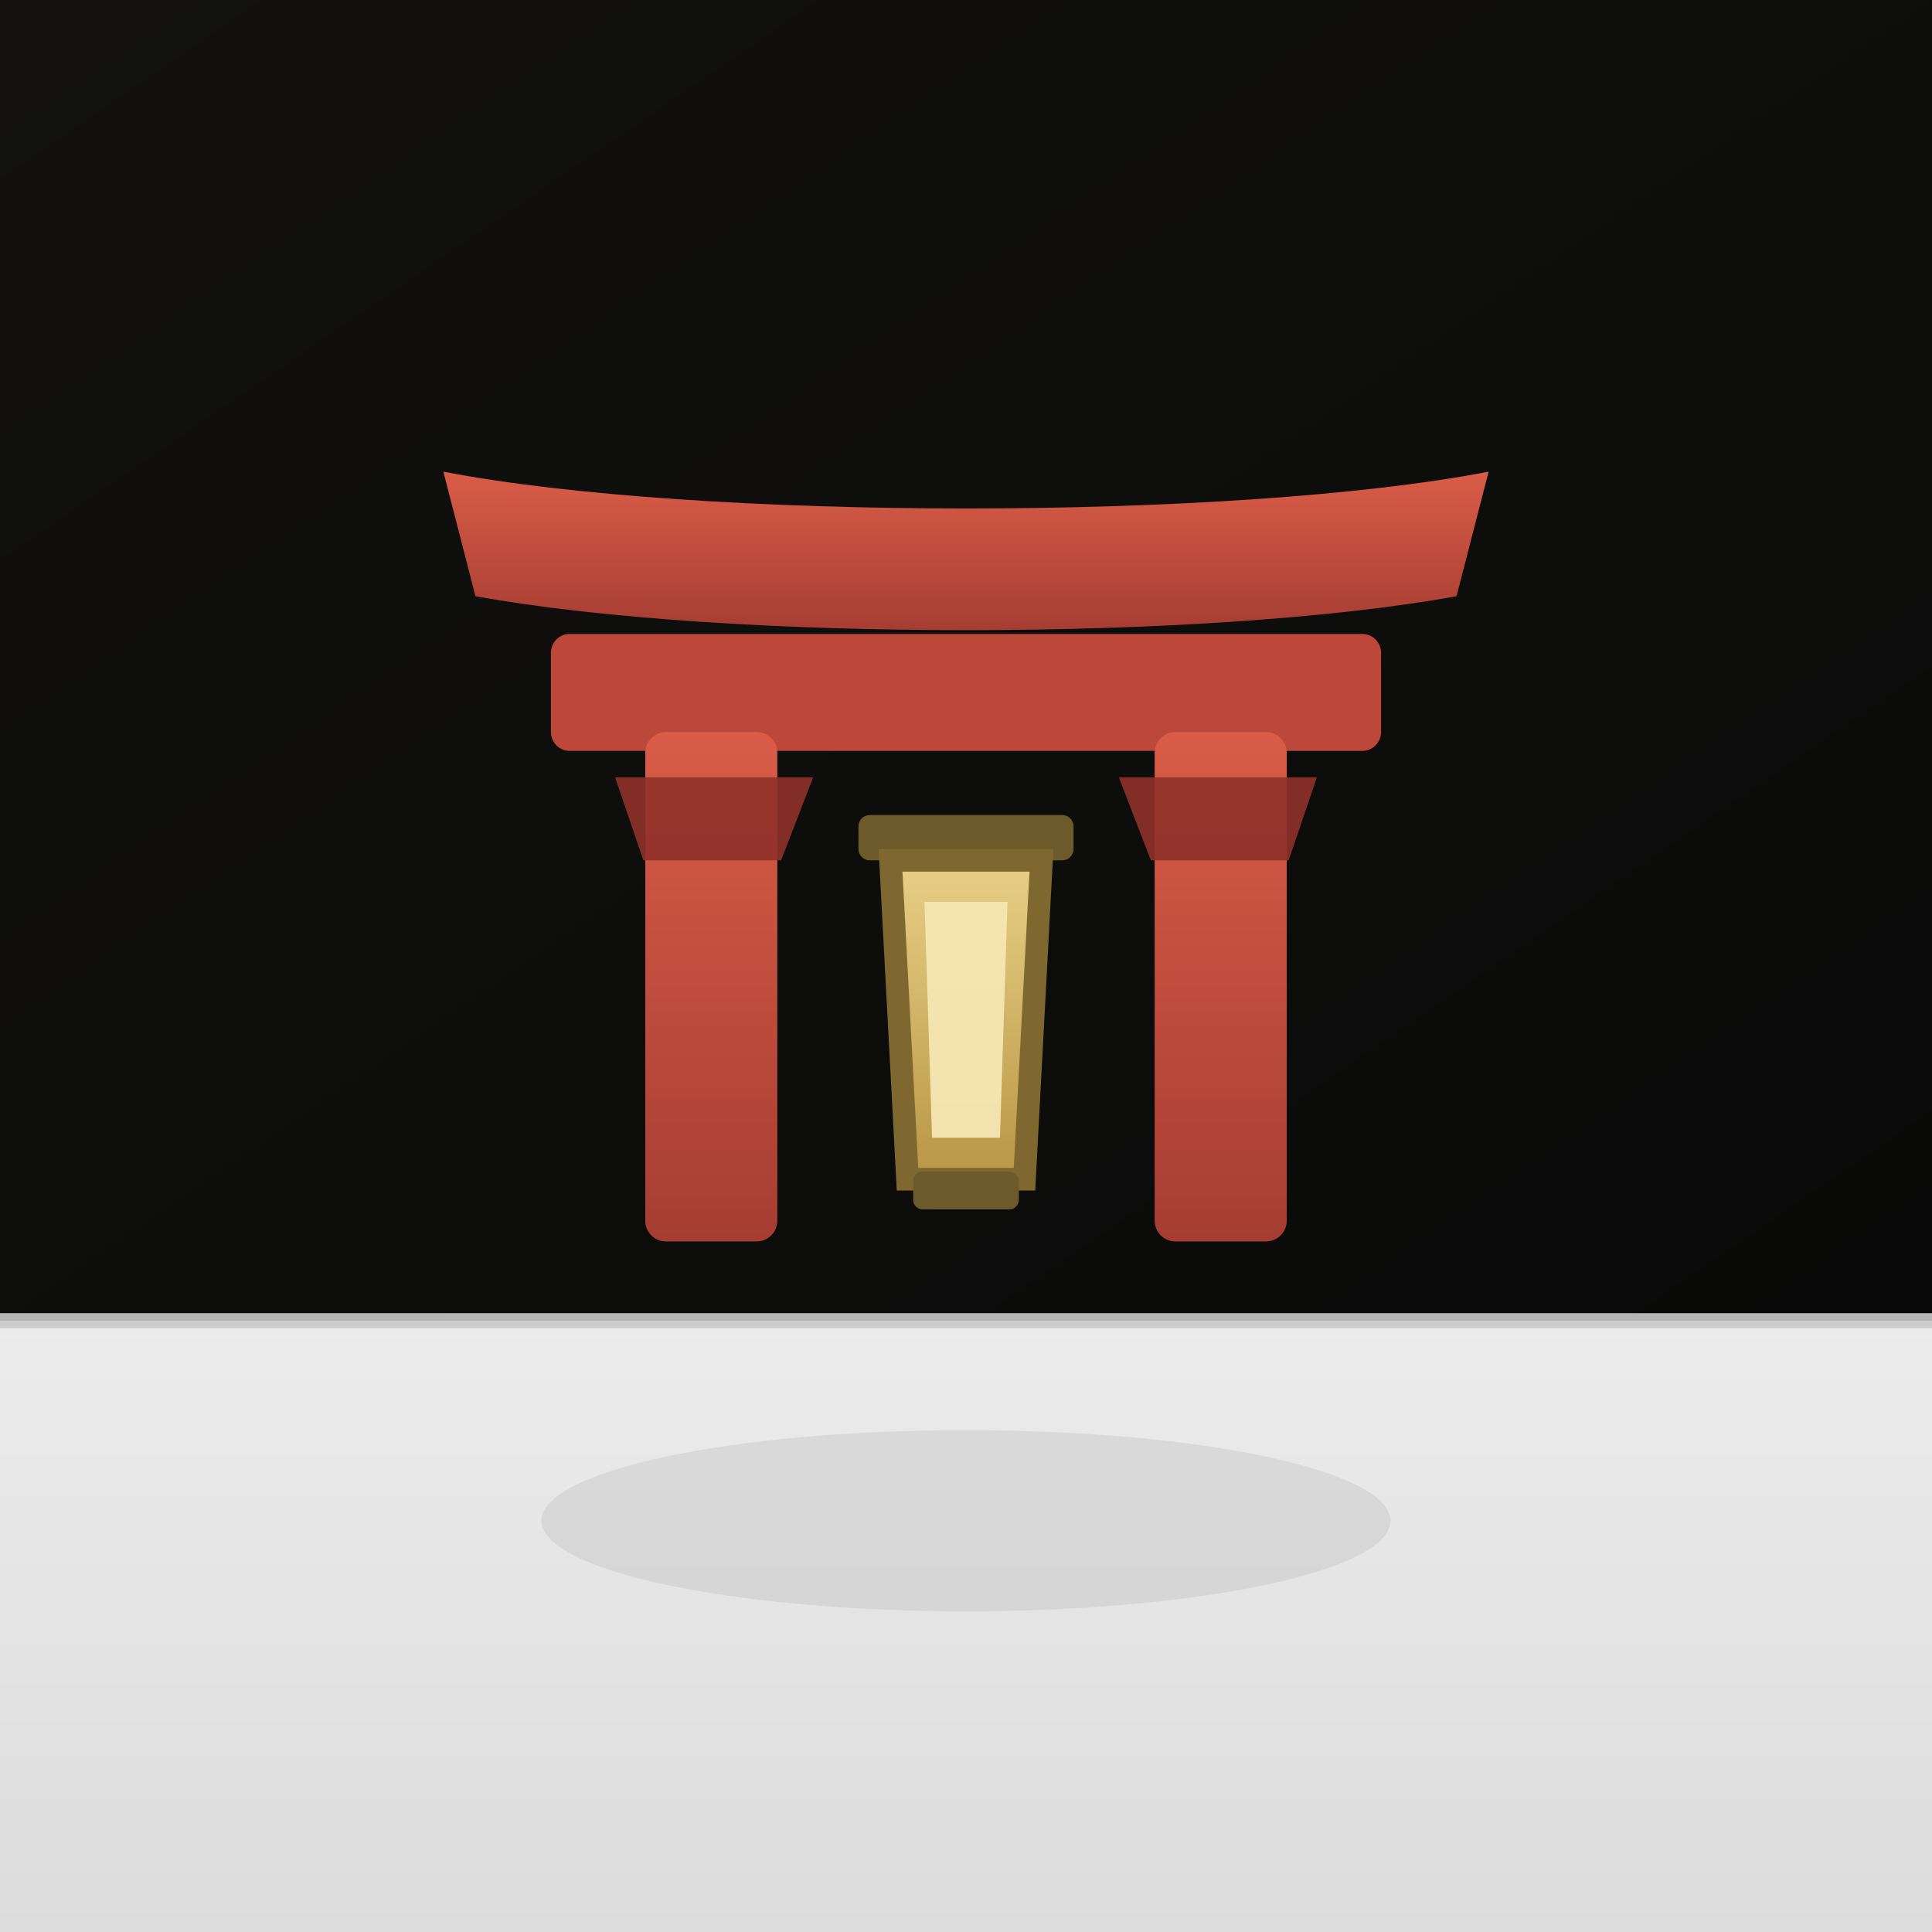
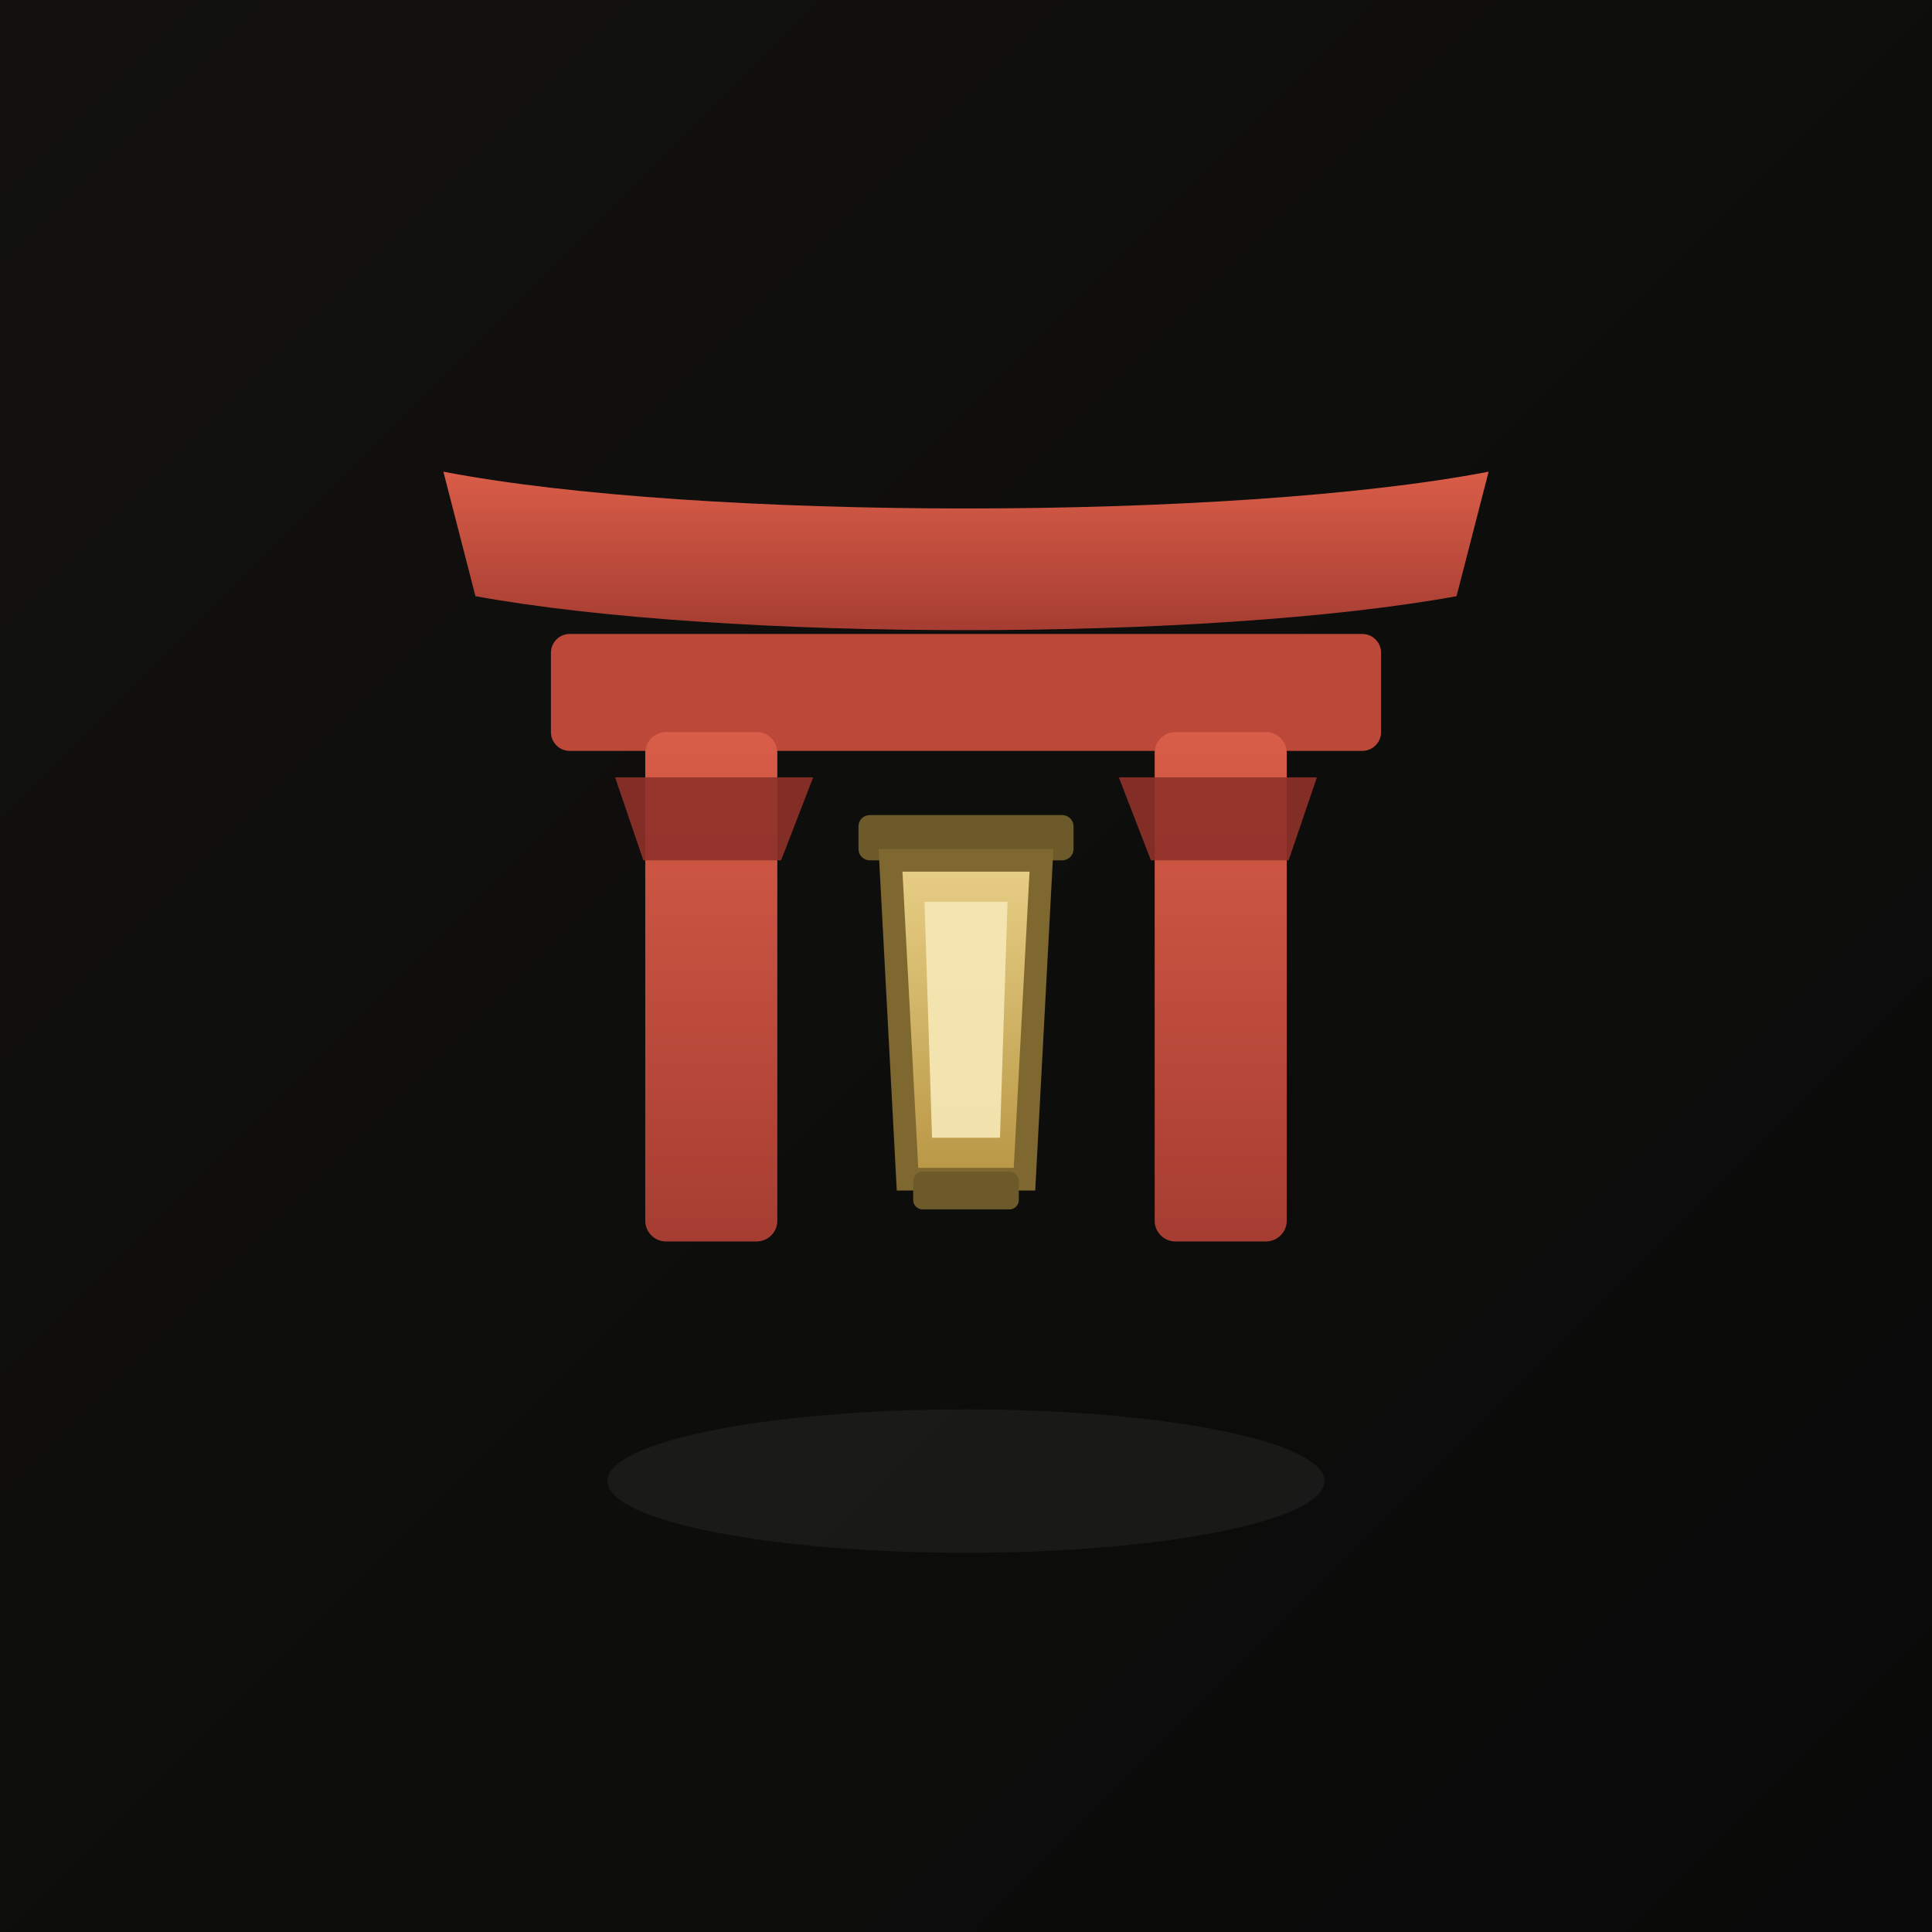
<svg xmlns="http://www.w3.org/2000/svg" viewBox="0 0 1024 1024" role="img" aria-labelledby="title desc">
  <defs>
    <linearGradient id="blackBg" x1="0" y1="0" x2="1" y2="1">
      <stop offset="0" stop-color="#12110f" />
      <stop offset="1" stop-color="#090a09" />
-     </linearGradient>
-     <linearGradient id="grayBg" x1="0" y1="0" x2="0" y2="1">
-       <stop offset="0" stop-color="#ececec" />
-       <stop offset="1" stop-color="#dcdcdc" />
    </linearGradient>
    <linearGradient id="redGate" x1="0" y1="0" x2="0" y2="1">
      <stop offset="0" stop-color="#d95d48" />
      <stop offset="1" stop-color="#a63d32" />
    </linearGradient>
    <linearGradient id="gold" x1="0" y1="0" x2="0" y2="1">
      <stop offset="0" stop-color="#e8cf86" />
      <stop offset="1" stop-color="#b89745" />
    </linearGradient>
  </defs>
-   <rect width="1024" height="700" fill="url(#blackBg)" />
-   <rect y="700" width="1024" height="324" fill="url(#grayBg)" />
-   <rect y="696" width="1024" height="8" fill="#c8c8c8" opacity=".9" />
+   <rect width="1024" height="1024" fill="url(#blackBg)" />
  <path d="M235 250 C370 276 654 276 789 250 L772 316 C640 340 384 340 252 316 Z" fill="url(#redGate)" />
  <rect x="292" y="336" width="440" height="62" rx="10" fill="#bb4838" />
  <rect x="342" y="388" width="70" height="270" rx="11" fill="url(#redGate)" />
  <rect x="612" y="388" width="70" height="270" rx="11" fill="url(#redGate)" />
  <path d="M326 412 H431 L414 456 H341 Z" fill="#8f3129" opacity=".9" />
  <path d="M593 412 H698 L683 456 H610 Z" fill="#8f3129" opacity=".9" />
  <rect x="455" y="432" width="114" height="24" rx="6" fill="#6c5a2a" />
  <path d="M472 456 H552 L543 625 H481 Z" fill="url(#gold)" stroke="#7e682f" stroke-width="12" />
  <path d="M490 478 H534 L530 603 H494 Z" fill="#f5e7b4" opacity=".94" />
  <rect x="484" y="621" width="56" height="20" rx="5" fill="#6c5a2a" />
-   <ellipse cx="512" cy="806" rx="225" ry="48" fill="#000" opacity=".07" />
+   <ellipse cx="512" cy="785" rx="190" ry="38" fill="#ffffff" opacity=".055" />
</svg>
